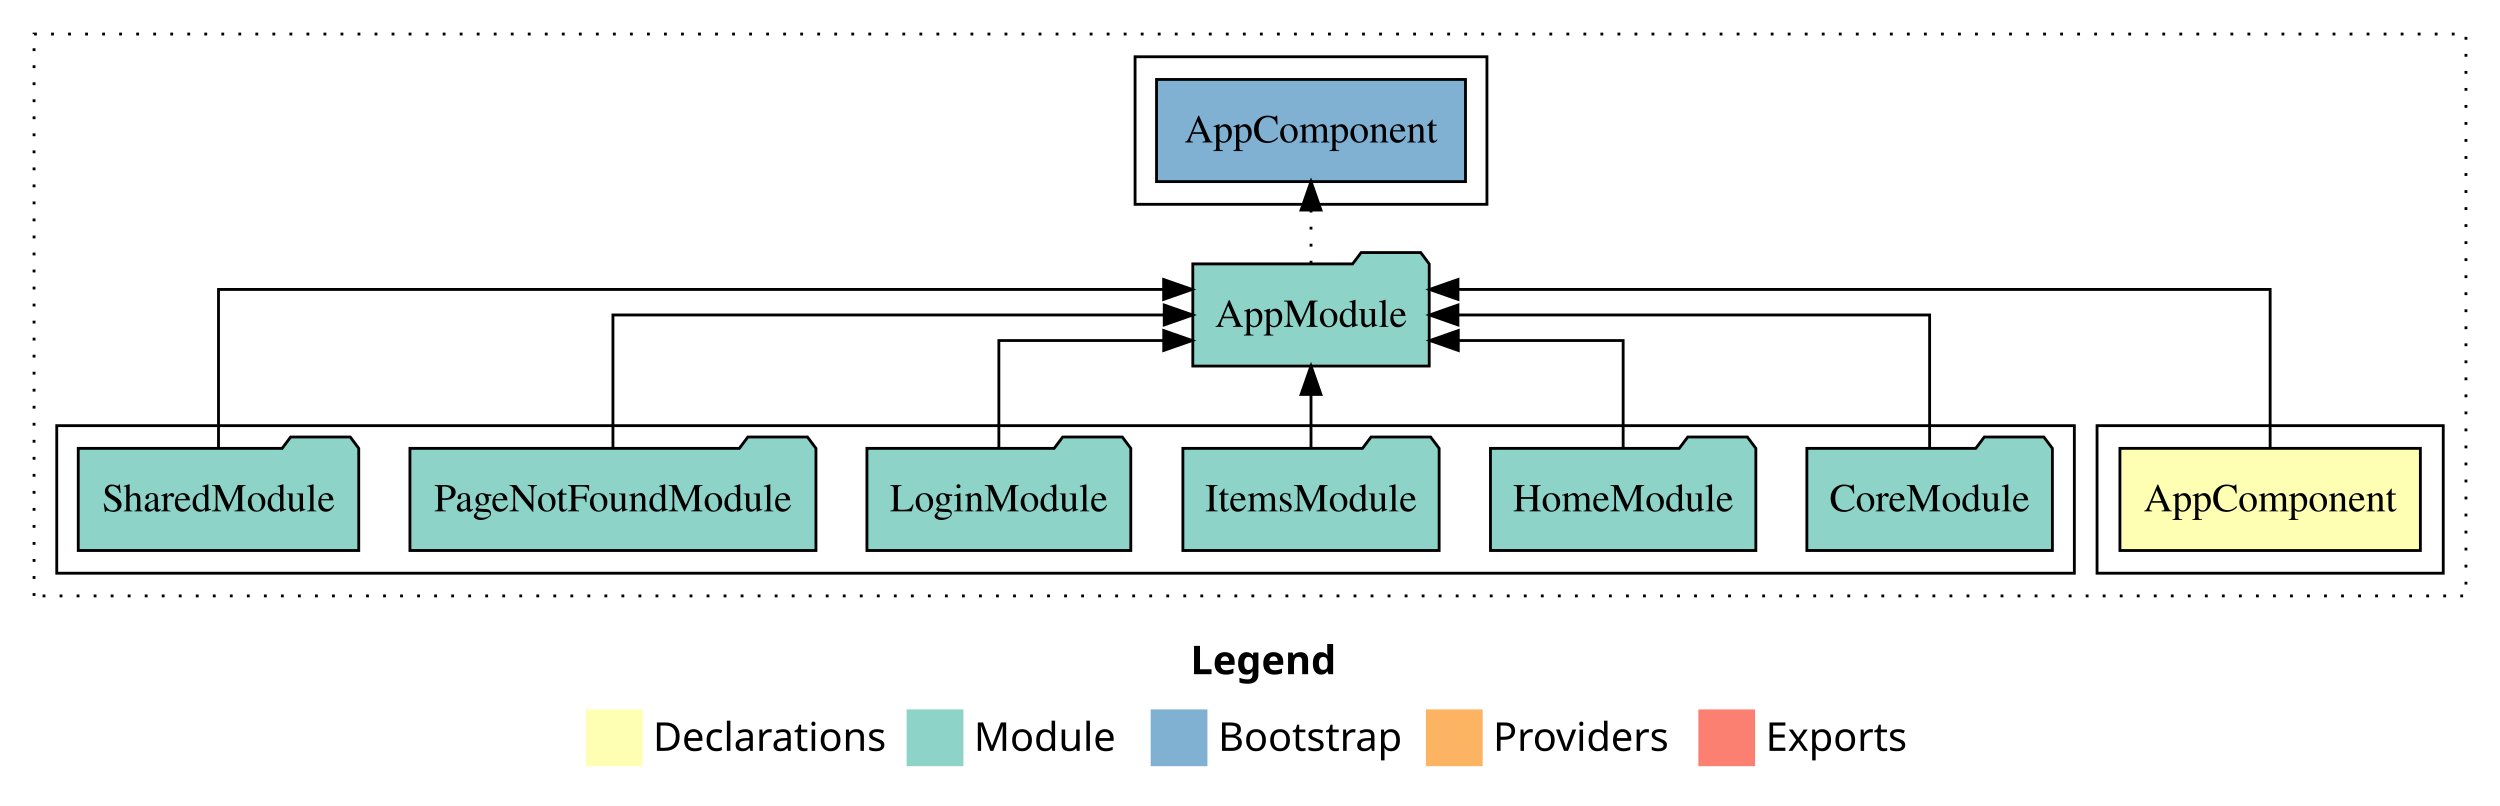
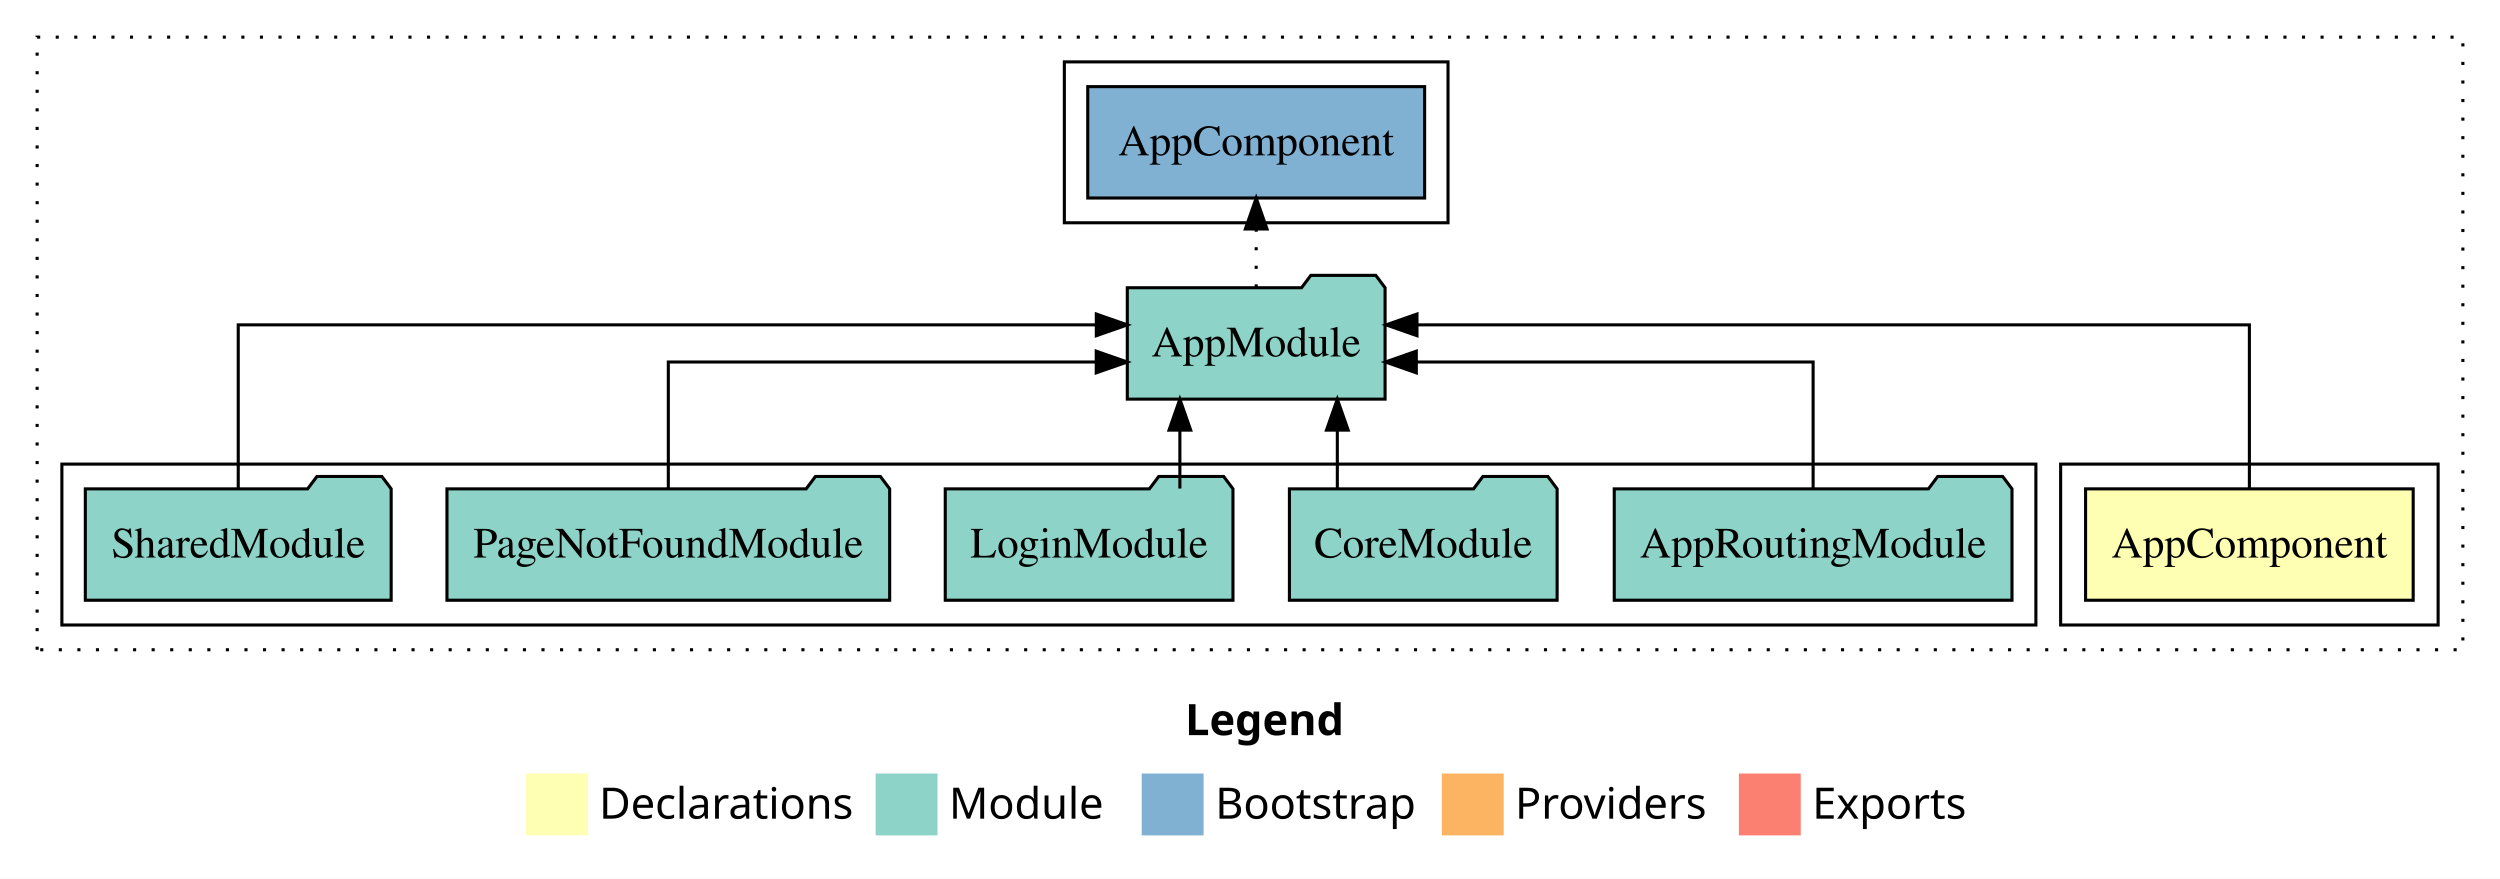
- <svg xmlns="http://www.w3.org/2000/svg" width="881pt" height="284pt" viewBox="0.00 0.00 881.00 284.00">
+ <svg xmlns="http://www.w3.org/2000/svg" width="808pt" height="284pt" viewBox="0.00 0.00 808.00 284.00">
  <g id="graph0" class="graph" transform="scale(1 1) rotate(0) translate(4 280)">
-     <polygon fill="#ffffff" stroke="transparent" points="-4,4 -4,-280 877,-280 877,4 -4,4" />
-     <text text-anchor="start" x="415.509" y="-42.4" font-family="sans-serif" font-weight="bold" font-size="14.00" fill="#000000">Legend</text>
-     <polygon fill="#ffffb3" stroke="transparent" points="202.5,-10 202.5,-30 222.5,-30 222.5,-10 202.5,-10" />
-     <text text-anchor="start" x="226.129" y="-15.4" font-family="sans-serif" font-size="14.00" fill="#000000">  Declarations</text>
-     <polygon fill="#8dd3c7" stroke="transparent" points="315.5,-10 315.5,-30 335.5,-30 335.5,-10 315.5,-10" />
-     <text text-anchor="start" x="339.225" y="-15.4" font-family="sans-serif" font-size="14.00" fill="#000000">  Module</text>
-     <polygon fill="#80b1d3" stroke="transparent" points="401.5,-10 401.5,-30 421.5,-30 421.5,-10 401.5,-10" />
-     <text text-anchor="start" x="425.281" y="-15.4" font-family="sans-serif" font-size="14.00" fill="#000000">  Bootstrap</text>
-     <polygon fill="#fdb462" stroke="transparent" points="498.5,-10 498.5,-30 518.5,-30 518.5,-10 498.5,-10" />
-     <text text-anchor="start" x="522.173" y="-15.4" font-family="sans-serif" font-size="14.00" fill="#000000">  Providers</text>
-     <polygon fill="#fb8072" stroke="transparent" points="594.5,-10 594.5,-30 614.5,-30 614.5,-10 594.5,-10" />
-     <text text-anchor="start" x="618.226" y="-15.4" font-family="sans-serif" font-size="14.00" fill="#000000">  Exports</text>
+     <polygon fill="#ffffff" stroke="transparent" points="-4,4 -4,-280 804,-280 804,4 -4,4" />
+     <text text-anchor="start" x="379.009" y="-42.4" font-family="sans-serif" font-weight="bold" font-size="14.00" fill="#000000">Legend</text>
+     <polygon fill="#ffffb3" stroke="transparent" points="166,-10 166,-30 186,-30 186,-10 166,-10" />
+     <text text-anchor="start" x="189.629" y="-15.4" font-family="sans-serif" font-size="14.00" fill="#000000">  Declarations</text>
+     <polygon fill="#8dd3c7" stroke="transparent" points="279,-10 279,-30 299,-30 299,-10 279,-10" />
+     <text text-anchor="start" x="302.725" y="-15.4" font-family="sans-serif" font-size="14.00" fill="#000000">  Module</text>
+     <polygon fill="#80b1d3" stroke="transparent" points="365,-10 365,-30 385,-30 385,-10 365,-10" />
+     <text text-anchor="start" x="388.781" y="-15.4" font-family="sans-serif" font-size="14.00" fill="#000000">  Bootstrap</text>
+     <polygon fill="#fdb462" stroke="transparent" points="462,-10 462,-30 482,-30 482,-10 462,-10" />
+     <text text-anchor="start" x="485.673" y="-15.4" font-family="sans-serif" font-size="14.00" fill="#000000">  Providers</text>
+     <polygon fill="#fb8072" stroke="transparent" points="558,-10 558,-30 578,-30 578,-10 558,-10" />
+     <text text-anchor="start" x="581.726" y="-15.4" font-family="sans-serif" font-size="14.00" fill="#000000">  Exports</text>
    <g id="clust1" class="cluster">
-       <polygon fill="none" stroke="#000000" stroke-dasharray="1,5" points="8,-70 8,-268 865,-268 865,-70 8,-70" />
+       <polygon fill="none" stroke="#000000" stroke-dasharray="1,5" points="8,-70 8,-268 792,-268 792,-70 8,-70" />
    </g>
    <g id="clust2" class="cluster">
-       <polygon fill="none" stroke="#000000" points="735,-78 735,-130 857,-130 857,-78 735,-78" />
+       <polygon fill="none" stroke="#000000" points="662,-78 662,-130 784,-130 784,-78 662,-78" />
    </g>
    <g id="clust4" class="cluster">
-       <polygon fill="none" stroke="#000000" points="16,-78 16,-130 727,-130 727,-78 16,-78" />
+       <polygon fill="none" stroke="#000000" points="16,-78 16,-130 654,-130 654,-78 16,-78" />
    </g>
    <g id="clust6" class="cluster">
-       <polygon fill="none" stroke="#000000" points="396,-208 396,-260 520,-260 520,-208 396,-208" />
+       <polygon fill="none" stroke="#000000" points="340,-208 340,-260 464,-260 464,-208 340,-208" />
    </g>
    <g id="node1" class="node">
-       <polygon fill="#ffffb3" stroke="#000000" points="848.94,-122 743.06,-122 743.06,-86 848.94,-86 848.94,-122" />
-       <text text-anchor="middle" x="796" y="-99.8" font-family="Times,serif" font-size="14.00" fill="#000000">AppComponent</text>
+       <polygon fill="#ffffb3" stroke="#000000" points="775.94,-122 670.06,-122 670.06,-86 775.94,-86 775.94,-122" />
+       <text text-anchor="middle" x="723" y="-99.8" font-family="Times,serif" font-size="14.00" fill="#000000">AppComponent</text>
    </g>
    <g id="node2" class="node">
-       <polygon fill="#8dd3c7" stroke="#000000" points="499.657,-187 496.657,-191 475.657,-191 472.657,-187 416.343,-187 416.343,-151 499.657,-151 499.657,-187" />
-       <text text-anchor="middle" x="458" y="-164.8" font-family="Times,serif" font-size="14.00" fill="#000000">AppModule</text>
+       <polygon fill="#8dd3c7" stroke="#000000" points="443.657,-187 440.657,-191 419.657,-191 416.657,-187 360.343,-187 360.343,-151 443.657,-151 443.657,-187" />
+       <text text-anchor="middle" x="402" y="-164.8" font-family="Times,serif" font-size="14.00" fill="#000000">AppModule</text>
    </g>
    <g id="edge1" class="edge">
-       <path fill="none" stroke="#000000" d="M796,-122.292C796,-144.206 796,-178 796,-178 796,-178 509.784,-178 509.784,-178" />
-       <polygon fill="#000000" stroke="#000000" points="509.784,-174.5 499.784,-178 509.784,-181.5 509.784,-174.5" />
+       <path fill="none" stroke="#000000" d="M723,-122.284C723,-143.321 723,-175 723,-175 723,-175 453.965,-175 453.965,-175" />
+       <polygon fill="#000000" stroke="#000000" points="453.965,-171.5 443.965,-175 453.965,-178.5 453.965,-171.5" />
    </g>
-     <g id="node9" class="node">
-       <polygon fill="#80b1d3" stroke="#000000" points="512.439,-252 403.561,-252 403.561,-216 512.439,-216 512.439,-252" />
-       <text text-anchor="middle" x="458" y="-229.8" font-family="Times,serif" font-size="14.00" fill="#000000">AppComponent </text>
+     <g id="node8" class="node">
+       <polygon fill="#80b1d3" stroke="#000000" points="456.439,-252 347.561,-252 347.561,-216 456.439,-216 456.439,-252" />
+       <text text-anchor="middle" x="402" y="-229.8" font-family="Times,serif" font-size="14.00" fill="#000000">AppComponent </text>
    </g>
-     <g id="edge8" class="edge">
-       <path fill="none" stroke="#000000" stroke-dasharray="1,5" d="M458,-187.106C458,-187.106 458,-205.991 458,-205.991" />
-       <polygon fill="#000000" stroke="#000000" points="454.5,-205.991 458,-215.991 461.5,-205.991 454.5,-205.991" />
+     <g id="edge7" class="edge">
+       <path fill="none" stroke="#000000" stroke-dasharray="1,5" d="M402,-187.106C402,-187.106 402,-205.991 402,-205.991" />
+       <polygon fill="#000000" stroke="#000000" points="398.5,-205.991 402,-215.991 405.5,-205.991 398.5,-205.991" />
    </g>
    <g id="node3" class="node">
-       <polygon fill="#8dd3c7" stroke="#000000" points="719.262,-122 716.262,-126 695.262,-126 692.262,-122 632.738,-122 632.738,-86 719.262,-86 719.262,-122" />
-       <text text-anchor="middle" x="676" y="-99.8" font-family="Times,serif" font-size="14.00" fill="#000000">CoreModule</text>
+       <polygon fill="#8dd3c7" stroke="#000000" points="646.274,-122 643.274,-126 622.274,-126 619.274,-122 517.726,-122 517.726,-86 646.274,-86 646.274,-122" />
+       <text text-anchor="middle" x="582" y="-99.8" font-family="Times,serif" font-size="14.00" fill="#000000">AppRoutingModule</text>
    </g>
    <g id="edge2" class="edge">
-       <path fill="none" stroke="#000000" d="M676,-122.106C676,-141.339 676,-169 676,-169 676,-169 509.775,-169 509.775,-169" />
-       <polygon fill="#000000" stroke="#000000" points="509.775,-165.5 499.775,-169 509.775,-172.5 509.775,-165.5" />
+       <path fill="none" stroke="#000000" d="M582,-122.022C582,-139.373 582,-163 582,-163 582,-163 453.748,-163 453.748,-163" />
+       <polygon fill="#000000" stroke="#000000" points="453.748,-159.5 443.748,-163 453.748,-166.5 453.748,-159.5" />
    </g>
    <g id="node4" class="node">
-       <polygon fill="#8dd3c7" stroke="#000000" points="614.762,-122 611.762,-126 590.762,-126 587.762,-122 521.238,-122 521.238,-86 614.762,-86 614.762,-122" />
-       <text text-anchor="middle" x="568" y="-99.8" font-family="Times,serif" font-size="14.00" fill="#000000">HomeModule</text>
+       <polygon fill="#8dd3c7" stroke="#000000" points="499.262,-122 496.262,-126 475.262,-126 472.262,-122 412.738,-122 412.738,-86 499.262,-86 499.262,-122" />
+       <text text-anchor="middle" x="456" y="-99.8" font-family="Times,serif" font-size="14.00" fill="#000000">CoreModule</text>
    </g>
    <g id="edge3" class="edge">
-       <path fill="none" stroke="#000000" d="M568,-122.027C568,-138.398 568,-160 568,-160 568,-160 509.9,-160 509.9,-160" />
-       <polygon fill="#000000" stroke="#000000" points="509.9,-156.5 499.9,-160 509.9,-163.5 509.9,-156.5" />
+       <path fill="none" stroke="#000000" d="M428.224,-122.106C428.224,-122.106 428.224,-140.991 428.224,-140.991" />
+       <polygon fill="#000000" stroke="#000000" points="424.724,-140.991 428.224,-150.991 431.724,-140.991 424.724,-140.991" />
    </g>
    <g id="node5" class="node">
-       <polygon fill="#8dd3c7" stroke="#000000" points="503.151,-122 500.151,-126 479.151,-126 476.151,-122 412.849,-122 412.849,-86 503.151,-86 503.151,-122" />
-       <text text-anchor="middle" x="458" y="-99.8" font-family="Times,serif" font-size="14.00" fill="#000000">ItemsModule</text>
-     </g>
-     <g id="edge4" class="edge">
-       <path fill="none" stroke="#000000" d="M458,-122.106C458,-122.106 458,-140.991 458,-140.991" />
-       <polygon fill="#000000" stroke="#000000" points="454.5,-140.991 458,-150.991 461.5,-140.991 454.5,-140.991" />
-     </g>
-     <g id="node6" class="node">
      <polygon fill="#8dd3c7" stroke="#000000" points="394.493,-122 391.493,-126 370.493,-126 367.493,-122 301.507,-122 301.507,-86 394.493,-86 394.493,-122" />
      <text text-anchor="middle" x="348" y="-99.8" font-family="Times,serif" font-size="14.00" fill="#000000">LoginModule</text>
    </g>
-     <g id="edge5" class="edge">
-       <path fill="none" stroke="#000000" d="M348,-122.027C348,-138.398 348,-160 348,-160 348,-160 406.1,-160 406.1,-160" />
-       <polygon fill="#000000" stroke="#000000" points="406.1,-163.5 416.1,-160 406.1,-156.5 406.1,-163.5" />
+     <g id="edge4" class="edge">
+       <path fill="none" stroke="#000000" d="M377.334,-122.106C377.334,-122.106 377.334,-140.991 377.334,-140.991" />
+       <polygon fill="#000000" stroke="#000000" points="373.834,-140.991 377.334,-150.991 380.834,-140.991 373.834,-140.991" />
    </g>
-     <g id="node7" class="node">
+     <g id="node6" class="node">
      <polygon fill="#8dd3c7" stroke="#000000" points="283.542,-122 280.542,-126 259.542,-126 256.542,-122 140.458,-122 140.458,-86 283.542,-86 283.542,-122" />
      <text text-anchor="middle" x="212" y="-99.8" font-family="Times,serif" font-size="14.00" fill="#000000">PageNotFoundModule</text>
    </g>
-     <g id="edge6" class="edge">
-       <path fill="none" stroke="#000000" d="M212,-122.106C212,-141.339 212,-169 212,-169 212,-169 406.269,-169 406.269,-169" />
-       <polygon fill="#000000" stroke="#000000" points="406.269,-172.5 416.269,-169 406.269,-165.5 406.269,-172.5" />
+     <g id="edge5" class="edge">
+       <path fill="none" stroke="#000000" d="M212,-122.022C212,-139.373 212,-163 212,-163 212,-163 350.304,-163 350.304,-163" />
+       <polygon fill="#000000" stroke="#000000" points="350.304,-166.5 360.304,-163 350.304,-159.5 350.304,-166.5" />
    </g>
-     <g id="node8" class="node">
+     <g id="node7" class="node">
      <polygon fill="#8dd3c7" stroke="#000000" points="122.423,-122 119.423,-126 98.423,-126 95.423,-122 23.577,-122 23.577,-86 122.423,-86 122.423,-122" />
      <text text-anchor="middle" x="73" y="-99.8" font-family="Times,serif" font-size="14.00" fill="#000000">SharedModule</text>
    </g>
-     <g id="edge7" class="edge">
-       <path fill="none" stroke="#000000" d="M73,-122.292C73,-144.206 73,-178 73,-178 73,-178 406.065,-178 406.065,-178" />
-       <polygon fill="#000000" stroke="#000000" points="406.065,-181.5 416.065,-178 406.065,-174.5 406.065,-181.5" />
+     <g id="edge6" class="edge">
+       <path fill="none" stroke="#000000" d="M73,-122.284C73,-143.321 73,-175 73,-175 73,-175 350.332,-175 350.332,-175" />
+       <polygon fill="#000000" stroke="#000000" points="350.332,-178.5 360.332,-175 350.332,-171.5 350.332,-178.5" />
    </g>
  </g>
</svg>
